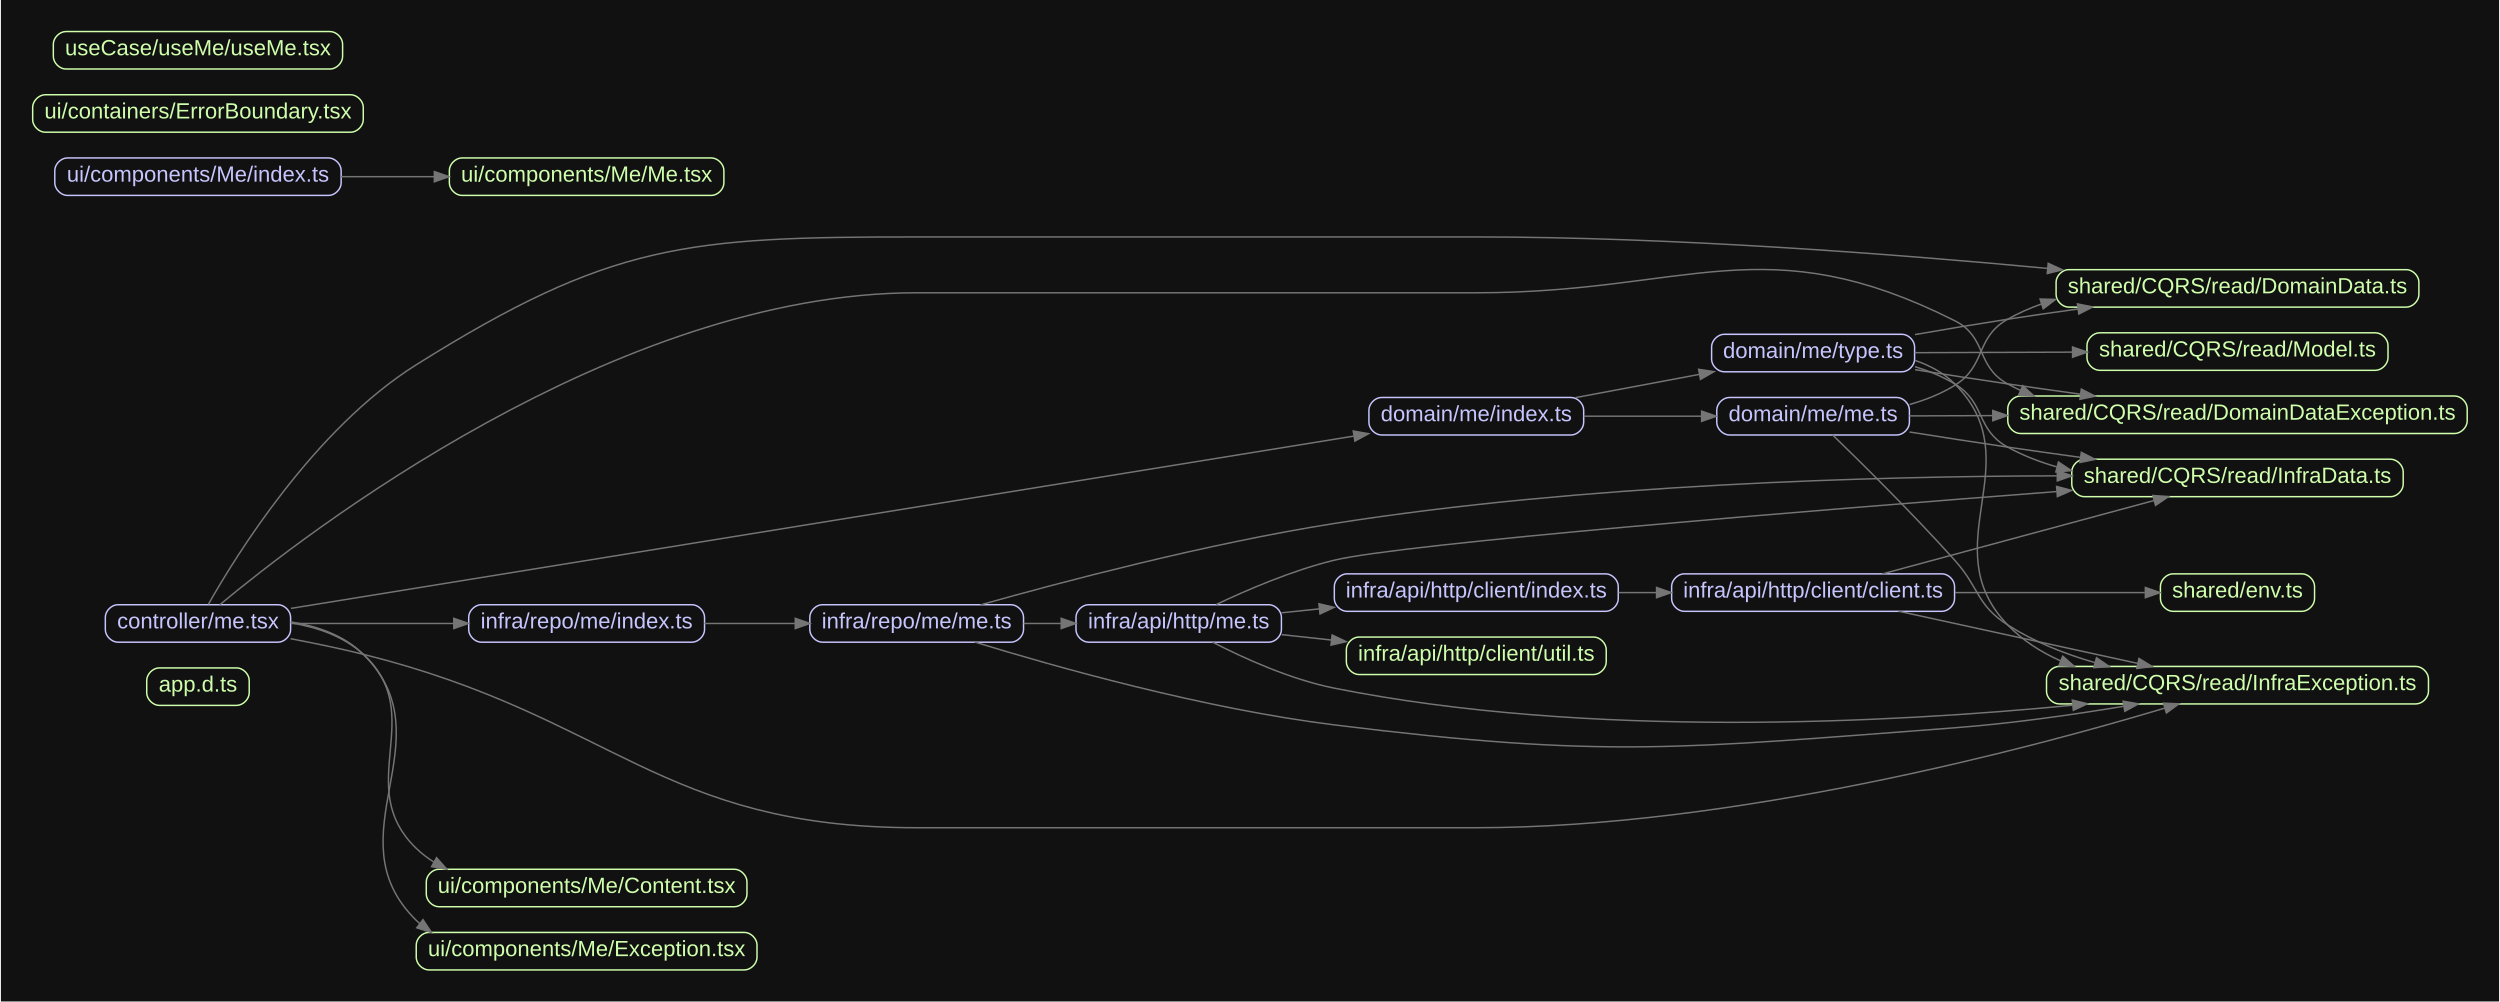
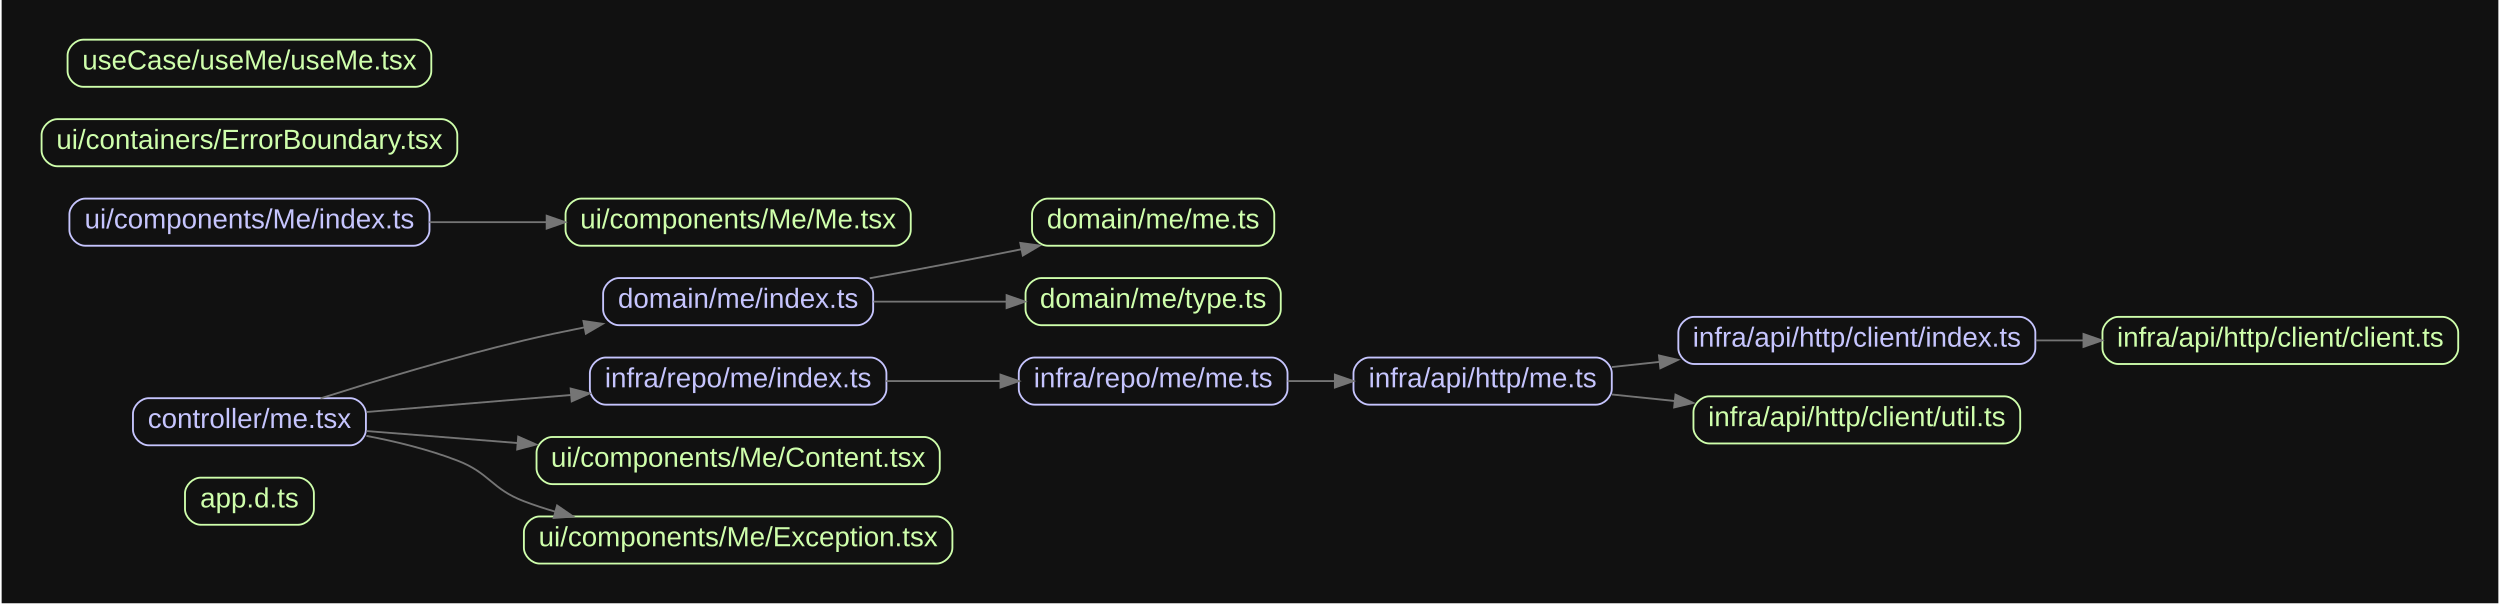
- <svg xmlns="http://www.w3.org/2000/svg" width="1700pt" height="681pt" viewBox="0.00 0.00 1699.89 681.45">
-   <g id="graph0" class="graph" transform="scale(1 1) rotate(0) translate(21.6 659.8485)">
-     <polygon fill="#111111" stroke="transparent" points="-21.6,21.6 -21.6,-659.848 1678.286,-659.848 1678.286,21.6 -21.6,21.6" />
+ <svg xmlns="http://www.w3.org/2000/svg" width="1351pt" height="326pt" viewBox="0.00 0.00 1351.08 326.45">
+   <g id="graph0" class="graph" transform="scale(1 1) rotate(0) translate(21.6 304.8485)">
+     <polygon fill="#111111" stroke="transparent" points="-21.6,21.6 -21.6,-304.849 1329.48,-304.849 1329.48,21.6 -21.6,21.6" />
    <g id="node1" class="node">
-       <path fill="none" stroke="#cfffac" d="M138.864,-205.374C138.864,-205.374 86.118,-205.374 86.118,-205.374 81.868,-205.374 77.618,-201.124 77.618,-196.874 77.618,-196.874 77.618,-188.374 77.618,-188.374 77.618,-184.124 81.868,-179.875 86.118,-179.875 86.118,-179.875 138.864,-179.875 138.864,-179.875 143.114,-179.875 147.363,-184.124 147.363,-188.374 147.363,-188.374 147.363,-196.874 147.363,-196.874 147.363,-201.124 143.114,-205.374 138.864,-205.374" />
-       <text text-anchor="middle" x="112.491" y="-189.249" font-family="Arial" font-size="15.00" fill="#cfffac">app.d.ts</text>
+       <path fill="none" stroke="#cfffac" d="M138.864,-46.374C138.864,-46.374 86.118,-46.374 86.118,-46.374 81.868,-46.374 77.618,-42.124 77.618,-37.874 77.618,-37.874 77.618,-29.374 77.618,-29.374 77.618,-25.124 81.868,-20.875 86.118,-20.875 86.118,-20.875 138.864,-20.875 138.864,-20.875 143.114,-20.875 147.363,-25.124 147.363,-29.374 147.363,-29.374 147.363,-37.874 147.363,-37.874 147.363,-42.124 143.114,-46.374 138.864,-46.374" />
+       <text text-anchor="middle" x="112.491" y="-30.248" font-family="Arial" font-size="15.00" fill="#cfffac">app.d.ts</text>
    </g>
    <g id="node2" class="node">
-       <path fill="none" stroke="#c6c5fe" d="M167.023,-248.374C167.023,-248.374 57.959,-248.374 57.959,-248.374 53.709,-248.374 49.459,-244.124 49.459,-239.874 49.459,-239.874 49.459,-231.374 49.459,-231.374 49.459,-227.124 53.709,-222.875 57.959,-222.875 57.959,-222.875 167.023,-222.875 167.023,-222.875 171.273,-222.875 175.523,-227.124 175.523,-231.374 175.523,-231.374 175.523,-239.874 175.523,-239.874 175.523,-244.124 171.273,-248.374 167.023,-248.374" />
-       <text text-anchor="middle" x="112.491" y="-232.249" font-family="Arial" font-size="15.00" fill="#c6c5fe">controller/me.tsx</text>
+       <path fill="none" stroke="#c6c5fe" d="M167.023,-89.374C167.023,-89.374 57.959,-89.374 57.959,-89.374 53.709,-89.374 49.459,-85.124 49.459,-80.874 49.459,-80.874 49.459,-72.374 49.459,-72.374 49.459,-68.124 53.709,-63.874 57.959,-63.874 57.959,-63.874 167.023,-63.874 167.023,-63.874 171.273,-63.874 175.523,-68.124 175.523,-72.374 175.523,-72.374 175.523,-80.874 175.523,-80.874 175.523,-85.124 171.273,-89.374 167.023,-89.374" />
+       <text text-anchor="middle" x="112.491" y="-73.249" font-family="Arial" font-size="15.00" fill="#c6c5fe">controller/me.tsx</text>
    </g>
    <g id="node3" class="node">
-       <path fill="none" stroke="#c6c5fe" d="M1046.889,-389.374C1046.889,-389.374 917.762,-389.374 917.762,-389.374 913.512,-389.374 909.262,-385.124 909.262,-380.874 909.262,-380.874 909.262,-372.374 909.262,-372.374 909.262,-368.124 913.512,-363.875 917.762,-363.875 917.762,-363.875 1046.889,-363.875 1046.889,-363.875 1051.139,-363.875 1055.389,-368.124 1055.389,-372.374 1055.389,-372.374 1055.389,-380.874 1055.389,-380.874 1055.389,-385.124 1051.139,-389.374 1046.889,-389.374" />
-       <text text-anchor="middle" x="982.326" y="-373.248" font-family="Arial" font-size="15.00" fill="#c6c5fe">domain/me/index.ts</text>
+       <path fill="none" stroke="#c6c5fe" d="M441.515,-154.374C441.515,-154.374 312.388,-154.374 312.388,-154.374 308.138,-154.374 303.888,-150.124 303.888,-145.874 303.888,-145.874 303.888,-137.374 303.888,-137.374 303.888,-133.124 308.138,-128.875 312.388,-128.875 312.388,-128.875 441.515,-128.875 441.515,-128.875 445.765,-128.875 450.015,-133.124 450.015,-137.374 450.015,-137.374 450.015,-145.874 450.015,-145.874 450.015,-150.124 445.765,-154.374 441.515,-154.374" />
+       <text text-anchor="middle" x="376.952" y="-138.249" font-family="Arial" font-size="15.00" fill="#c6c5fe">domain/me/index.ts</text>
    </g>
    <g id="edge1" class="edge">
-       <path fill="none" stroke="#757575" d="M175.748,-245.878C330.03,-270.887 725.665,-335.02 898.935,-363.107" />
-       <polygon fill="#757575" stroke="#757575" points="898.59,-366.596 909.021,-364.742 899.71,-359.687 898.59,-366.596" />
+       <path fill="none" stroke="#757575" d="M150.949,-89.275C180.747,-98.771 223.185,-111.63 260.982,-120.624 271.498,-123.126 282.612,-125.49 293.63,-127.666" />
+       <polygon fill="#757575" stroke="#757575" points="293.219,-131.151 303.701,-129.61 294.546,-124.278 293.219,-131.151" />
    </g>
    <g id="node4" class="node">
-       <path fill="none" stroke="#c6c5fe" d="M448.688,-248.374C448.688,-248.374 305.216,-248.374 305.216,-248.374 300.966,-248.374 296.716,-244.124 296.716,-239.874 296.716,-239.874 296.716,-231.374 296.716,-231.374 296.716,-227.124 300.966,-222.875 305.216,-222.875 305.216,-222.875 448.688,-222.875 448.688,-222.875 452.938,-222.875 457.188,-227.124 457.188,-231.374 457.188,-231.374 457.188,-239.874 457.188,-239.874 457.188,-244.124 452.938,-248.374 448.688,-248.374" />
-       <text text-anchor="middle" x="376.952" y="-232.249" font-family="Arial" font-size="15.00" fill="#c6c5fe">infra/repo/me/index.ts</text>
+       <path fill="none" stroke="#c6c5fe" d="M448.688,-111.374C448.688,-111.374 305.216,-111.374 305.216,-111.374 300.966,-111.374 296.716,-107.124 296.716,-102.874 296.716,-102.874 296.716,-94.374 296.716,-94.374 296.716,-90.124 300.966,-85.874 305.216,-85.874 305.216,-85.874 448.688,-85.874 448.688,-85.874 452.938,-85.874 457.188,-90.124 457.188,-94.374 457.188,-94.374 457.188,-102.874 457.188,-102.874 457.188,-107.124 452.938,-111.374 448.688,-111.374" />
+       <text text-anchor="middle" x="376.952" y="-95.249" font-family="Arial" font-size="15.00" fill="#c6c5fe">infra/repo/me/index.ts</text>
    </g>
    <g id="edge2" class="edge">
-       <path fill="none" stroke="#757575" d="M175.836,-235.624C208.94,-235.624 250.034,-235.624 286.432,-235.624" />
-       <polygon fill="#757575" stroke="#757575" points="286.563,-239.124 296.563,-235.624 286.563,-232.124 286.563,-239.124" />
+       <path fill="none" stroke="#757575" d="M175.836,-81.894C208.94,-84.648 250.034,-88.066 286.432,-91.094" />
+       <polygon fill="#757575" stroke="#757575" points="286.307,-94.596 296.563,-91.937 286.887,-87.62 286.307,-94.596" />
    </g>
    <g id="node5" class="node">
-       <path fill="none" stroke="#cfffac" d="M1615.216,-476.374C1615.216,-476.374 1385.35,-476.374 1385.35,-476.374 1381.101,-476.374 1376.851,-472.124 1376.851,-467.874 1376.851,-467.874 1376.851,-459.374 1376.851,-459.374 1376.851,-455.124 1381.101,-450.875 1385.35,-450.875 1385.35,-450.875 1615.216,-450.875 1615.216,-450.875 1619.466,-450.875 1623.716,-455.124 1623.716,-459.374 1623.716,-459.374 1623.716,-467.874 1623.716,-467.874 1623.716,-472.124 1619.466,-476.374 1615.216,-476.374" />
-       <text text-anchor="middle" x="1500.283" y="-460.248" font-family="Arial" font-size="15.00" fill="#cfffac">shared/CQRS/read/DomainData.ts</text>
-     </g>
-     <g id="edge3" class="edge">
-       <path fill="none" stroke="#757575" d="M119.556,-248.613C138.097,-281.418 191.547,-368.088 260.982,-411.624 393.332,-494.61 445.314,-498.624 601.529,-498.624 601.529,-498.624 601.529,-498.624 982.326,-498.624 1115.04,-498.624 1266.447,-487.045 1371.134,-477.206" />
-       <polygon fill="#757575" stroke="#757575" points="1371.492,-480.688 1381.117,-476.26 1370.832,-473.719 1371.492,-480.688" />
-     </g>
-     <g id="node6" class="node">
-       <path fill="none" stroke="#cfffac" d="M1648.09,-390.374C1648.09,-390.374 1352.476,-390.374 1352.476,-390.374 1348.226,-390.374 1343.976,-386.124 1343.976,-381.874 1343.976,-381.874 1343.976,-373.374 1343.976,-373.374 1343.976,-369.124 1348.226,-364.875 1352.476,-364.875 1352.476,-364.875 1648.09,-364.875 1648.09,-364.875 1652.34,-364.875 1656.59,-369.124 1656.59,-373.374 1656.59,-373.374 1656.59,-381.874 1656.59,-381.874 1656.59,-386.124 1652.34,-390.374 1648.09,-390.374" />
-       <text text-anchor="middle" x="1500.283" y="-374.248" font-family="Arial" font-size="15.00" fill="#cfffac">shared/CQRS/read/DomainDataException.ts</text>
-     </g>
-     <g id="edge4" class="edge">
-       <path fill="none" stroke="#757575" d="M127.359,-248.366C184.475,-295.963 396.857,-460.624 601.529,-460.624 601.529,-460.624 601.529,-460.624 982.326,-460.624 1127.263,-460.624 1178.399,-506.751 1307.88,-441.624 1330.146,-430.425 1322.05,-410.653 1343.88,-398.624 1346.669,-397.087 1349.528,-395.647 1352.444,-394.296" />
-       <polygon fill="#757575" stroke="#757575" points="1354.086,-397.402 1361.935,-390.287 1351.361,-390.954 1354.086,-397.402" />
-     </g>
-     <g id="node7" class="node">
-       <path fill="none" stroke="#cfffac" d="M1621.734,-206.374C1621.734,-206.374 1378.833,-206.374 1378.833,-206.374 1374.583,-206.374 1370.333,-202.124 1370.333,-197.874 1370.333,-197.874 1370.333,-189.374 1370.333,-189.374 1370.333,-185.124 1374.583,-180.875 1378.833,-180.875 1378.833,-180.875 1621.734,-180.875 1621.734,-180.875 1625.983,-180.875 1630.233,-185.124 1630.233,-189.374 1630.233,-189.374 1630.233,-197.874 1630.233,-197.874 1630.233,-202.124 1625.983,-206.374 1621.734,-206.374" />
-       <text text-anchor="middle" x="1500.283" y="-190.249" font-family="Arial" font-size="15.00" fill="#cfffac">shared/CQRS/read/InfraException.ts</text>
-     </g>
-     <g id="edge5" class="edge">
-       <path fill="none" stroke="#757575" d="M175.548,-225.22C191.741,-222.175 209.078,-218.586 224.982,-214.624 395.161,-172.235 426.15,-96.624 601.529,-96.624 601.529,-96.624 601.529,-96.624 982.326,-96.624 1156.924,-96.624 1359.058,-150.533 1450.638,-177.973" />
-       <polygon fill="#757575" stroke="#757575" points="1449.879,-181.4 1460.464,-180.943 1451.904,-174.699 1449.879,-181.4" />
-     </g>
-     <g id="node8" class="node">
      <path fill="none" stroke="#cfffac" d="M477.555,-68.374C477.555,-68.374 276.349,-68.374 276.349,-68.374 272.099,-68.374 267.849,-64.124 267.849,-59.874 267.849,-59.874 267.849,-51.374 267.849,-51.374 267.849,-47.124 272.099,-42.874 276.349,-42.874 276.349,-42.874 477.555,-42.874 477.555,-42.874 481.805,-42.874 486.055,-47.124 486.055,-51.374 486.055,-51.374 486.055,-59.874 486.055,-59.874 486.055,-64.124 481.805,-68.374 477.555,-68.374" />
      <text text-anchor="middle" x="376.952" y="-52.248" font-family="Arial" font-size="15.00" fill="#cfffac">ui/components/Me/Content.tsx</text>
    </g>
-     <g id="edge6" class="edge">
-       <path fill="none" stroke="#757575" d="M175.583,-236.014C193.431,-233.138 211.614,-226.943 224.982,-214.624 269.701,-173.417 217.184,-124.809 260.982,-82.624 264.606,-79.133 268.59,-76.062 272.832,-73.362" />
-       <polygon fill="#757575" stroke="#757575" points="274.838,-76.251 281.87,-68.327 271.431,-70.136 274.838,-76.251" />
+     <g id="edge3" class="edge">
+       <path fill="none" stroke="#757575" d="M175.836,-71.594C200.333,-69.649 229.207,-67.356 257.315,-65.124" />
+       <polygon fill="#757575" stroke="#757575" points="257.934,-68.586 267.626,-64.305 257.38,-61.608 257.934,-68.586" />
    </g>
-     <g id="node9" class="node">
+     <g id="node6" class="node">
      <path fill="none" stroke="#cfffac" d="M484.392,-25.374C484.392,-25.374 269.512,-25.374 269.512,-25.374 265.262,-25.374 261.012,-21.124 261.012,-16.874 261.012,-16.874 261.012,-8.374 261.012,-8.374 261.012,-4.124 265.262,.126 269.512,.126 269.512,.126 484.392,.126 484.392,.126 488.642,.126 492.892,-4.124 492.892,-8.374 492.892,-8.374 492.892,-16.874 492.892,-16.874 492.892,-21.124 488.642,-25.374 484.392,-25.374" />
      <text text-anchor="middle" x="376.952" y="-9.248" font-family="Arial" font-size="15.00" fill="#cfffac">ui/components/Me/Exception.tsx</text>
    </g>
-     <g id="edge7" class="edge">
-       <path fill="none" stroke="#757575" d="M175.541,-236.676C193.599,-233.867 211.911,-227.542 224.982,-214.624 283.319,-156.97 202.488,-91.121 260.982,-33.624 261.784,-32.835 262.606,-32.071 263.446,-31.33" />
-       <polygon fill="#757575" stroke="#757575" points="265.585,-34.099 271.451,-25.276 261.363,-28.516 265.585,-34.099" />
+     <g id="edge4" class="edge">
+       <path fill="none" stroke="#757575" d="M175.791,-68.968C192.143,-65.871 209.495,-61.57 224.982,-55.624 242.487,-48.904 243.458,-40.297 260.982,-33.624 266.433,-31.549 272.108,-29.675 277.89,-27.983" />
+       <polygon fill="#757575" stroke="#757575" points="278.974,-31.316 287.7,-25.306 277.132,-24.562 278.974,-31.316" />
+     </g>
+     <g id="node7" class="node">
+       <path fill="none" stroke="#cfffac" d="M658.571,-197.374C658.571,-197.374 544.487,-197.374 544.487,-197.374 540.237,-197.374 535.987,-193.124 535.987,-188.874 535.987,-188.874 535.987,-180.374 535.987,-180.374 535.987,-176.124 540.237,-171.875 544.487,-171.875 544.487,-171.875 658.571,-171.875 658.571,-171.875 662.82,-171.875 667.07,-176.124 667.07,-180.374 667.07,-180.374 667.07,-188.874 667.07,-188.874 667.07,-193.124 662.82,-197.374 658.571,-197.374" />
+       <text text-anchor="middle" x="601.529" y="-181.249" font-family="Arial" font-size="15.00" fill="#cfffac">domain/me/me.ts</text>
+     </g>
+     <g id="edge5" class="edge">
+       <path fill="none" stroke="#757575" d="M448.139,-154.274C462.95,-156.974 478.454,-159.849 492.922,-162.624 504.998,-164.94 517.813,-167.471 530.247,-169.965" />
+       <polygon fill="#757575" stroke="#757575" points="529.621,-173.41 540.115,-171.953 531.003,-166.547 529.621,-173.41" />
+     </g>
+     <g id="node8" class="node">
+       <path fill="none" stroke="#cfffac" d="M662.086,-154.374C662.086,-154.374 540.972,-154.374 540.972,-154.374 536.722,-154.374 532.472,-150.124 532.472,-145.874 532.472,-145.874 532.472,-137.374 532.472,-137.374 532.472,-133.124 536.722,-128.875 540.972,-128.875 540.972,-128.875 662.086,-128.875 662.086,-128.875 666.336,-128.875 670.586,-133.124 670.586,-137.374 670.586,-137.374 670.586,-145.874 670.586,-145.874 670.586,-150.124 666.336,-154.374 662.086,-154.374" />
+       <text text-anchor="middle" x="601.529" y="-138.249" font-family="Arial" font-size="15.00" fill="#cfffac">domain/me/type.ts</text>
+     </g>
+     <g id="edge6" class="edge">
+       <path fill="none" stroke="#757575" d="M450.176,-141.624C473.145,-141.624 498.605,-141.624 521.989,-141.624" />
+       <polygon fill="#757575" stroke="#757575" points="522.219,-145.124 532.219,-141.624 522.219,-138.124 522.219,-145.124" />
+     </g>
+     <g id="node13" class="node">
+       <path fill="none" stroke="#c6c5fe" d="M665.743,-111.374C665.743,-111.374 537.315,-111.374 537.315,-111.374 533.065,-111.374 528.815,-107.124 528.815,-102.874 528.815,-102.874 528.815,-94.374 528.815,-94.374 528.815,-90.124 533.065,-85.874 537.315,-85.874 537.315,-85.874 665.743,-85.874 665.743,-85.874 669.993,-85.874 674.243,-90.124 674.243,-94.374 674.243,-94.374 674.243,-102.874 674.243,-102.874 674.243,-107.124 669.993,-111.374 665.743,-111.374" />
+       <text text-anchor="middle" x="601.529" y="-95.249" font-family="Arial" font-size="15.00" fill="#c6c5fe">infra/repo/me/me.ts</text>
+     </g>
+     <g id="edge10" class="edge">
+       <path fill="none" stroke="#757575" d="M457.078,-98.624C477.122,-98.624 498.659,-98.624 518.824,-98.624" />
+       <polygon fill="#757575" stroke="#757575" points="518.914,-102.124 528.914,-98.624 518.914,-95.124 518.914,-102.124" />
+     </g>
+     <g id="node9" class="node">
+       <path fill="none" stroke="#cfffac" d="M1299.258,-133.374C1299.258,-133.374 1123.746,-133.374 1123.746,-133.374 1119.497,-133.374 1115.247,-129.124 1115.247,-124.874 1115.247,-124.874 1115.247,-116.374 1115.247,-116.374 1115.247,-112.124 1119.497,-107.874 1123.746,-107.874 1123.746,-107.874 1299.258,-107.874 1299.258,-107.874 1303.508,-107.874 1307.758,-112.124 1307.758,-116.374 1307.758,-116.374 1307.758,-124.874 1307.758,-124.874 1307.758,-129.124 1303.508,-133.374 1299.258,-133.374" />
+       <text text-anchor="middle" x="1211.502" y="-117.249" font-family="Arial" font-size="15.00" fill="#cfffac">infra/api/http/client/client.ts</text>
    </g>
    <g id="node10" class="node">
-       <path fill="none" stroke="#c6c5fe" d="M1268.544,-389.374C1268.544,-389.374 1154.46,-389.374 1154.46,-389.374 1150.211,-389.374 1145.961,-385.124 1145.961,-380.874 1145.961,-380.874 1145.961,-372.374 1145.961,-372.374 1145.961,-368.124 1150.211,-363.875 1154.46,-363.875 1154.46,-363.875 1268.544,-363.875 1268.544,-363.875 1272.794,-363.875 1277.044,-368.124 1277.044,-372.374 1277.044,-372.374 1277.044,-380.874 1277.044,-380.874 1277.044,-385.124 1272.794,-389.374 1268.544,-389.374" />
-       <text text-anchor="middle" x="1211.502" y="-373.248" font-family="Arial" font-size="15.00" fill="#c6c5fe">domain/me/me.ts</text>
+       <path fill="none" stroke="#c6c5fe" d="M1070.424,-133.374C1070.424,-133.374 894.227,-133.374 894.227,-133.374 889.977,-133.374 885.728,-129.124 885.728,-124.874 885.728,-124.874 885.728,-116.374 885.728,-116.374 885.728,-112.124 889.977,-107.874 894.227,-107.874 894.227,-107.874 1070.424,-107.874 1070.424,-107.874 1074.674,-107.874 1078.924,-112.124 1078.924,-116.374 1078.924,-116.374 1078.924,-124.874 1078.924,-124.874 1078.924,-129.124 1074.674,-133.374 1070.424,-133.374" />
+       <text text-anchor="middle" x="982.326" y="-117.249" font-family="Arial" font-size="15.00" fill="#c6c5fe">infra/api/http/client/index.ts</text>
+     </g>
+     <g id="edge7" class="edge">
+       <path fill="none" stroke="#757575" d="M1079.185,-120.624C1087.702,-120.624 1096.353,-120.624 1104.944,-120.624" />
+       <polygon fill="#757575" stroke="#757575" points="1104.989,-124.124 1114.989,-120.624 1104.988,-117.124 1104.989,-124.124" />
+     </g>
+     <g id="node11" class="node">
+       <path fill="none" stroke="#cfffac" d="M1062.239,-90.374C1062.239,-90.374 902.412,-90.374 902.412,-90.374 898.163,-90.374 893.913,-86.124 893.913,-81.874 893.913,-81.874 893.913,-73.374 893.913,-73.374 893.913,-69.124 898.163,-64.874 902.412,-64.874 902.412,-64.874 1062.239,-64.874 1062.239,-64.874 1066.489,-64.874 1070.739,-69.124 1070.739,-73.374 1070.739,-73.374 1070.739,-81.874 1070.739,-81.874 1070.739,-86.124 1066.489,-90.374 1062.239,-90.374" />
+       <text text-anchor="middle" x="982.326" y="-74.249" font-family="Arial" font-size="15.00" fill="#cfffac">infra/api/http/client/util.ts</text>
+     </g>
+     <g id="node12" class="node">
+       <path fill="none" stroke="#c6c5fe" d="M841.223,-111.374C841.223,-111.374 718.439,-111.374 718.439,-111.374 714.19,-111.374 709.94,-107.124 709.94,-102.874 709.94,-102.874 709.94,-94.374 709.94,-94.374 709.94,-90.124 714.19,-85.874 718.439,-85.874 718.439,-85.874 841.223,-85.874 841.223,-85.874 845.473,-85.874 849.723,-90.124 849.723,-94.374 849.723,-94.374 849.723,-102.874 849.723,-102.874 849.723,-107.124 845.473,-111.374 841.223,-111.374" />
+       <text text-anchor="middle" x="779.831" y="-95.249" font-family="Arial" font-size="15.00" fill="#c6c5fe">infra/api/http/me.ts</text>
    </g>
    <g id="edge8" class="edge">
-       <path fill="none" stroke="#757575" d="M1055.469,-376.624C1081.026,-376.624 1109.763,-376.624 1135.545,-376.624" />
-       <polygon fill="#757575" stroke="#757575" points="1135.641,-380.124 1145.641,-376.624 1135.641,-373.124 1135.641,-380.124" />
-     </g>
-     <g id="node11" class="node">
-       <path fill="none" stroke="#c6c5fe" d="M1272.059,-432.374C1272.059,-432.374 1150.945,-432.374 1150.945,-432.374 1146.695,-432.374 1142.445,-428.124 1142.445,-423.874 1142.445,-423.874 1142.445,-415.374 1142.445,-415.374 1142.445,-411.124 1146.695,-406.875 1150.945,-406.875 1150.945,-406.875 1272.059,-406.875 1272.059,-406.875 1276.309,-406.875 1280.559,-411.124 1280.559,-415.374 1280.559,-415.374 1280.559,-423.874 1280.559,-423.874 1280.559,-428.124 1276.309,-432.374 1272.059,-432.374" />
-       <text text-anchor="middle" x="1211.502" y="-416.248" font-family="Arial" font-size="15.00" fill="#c6c5fe">domain/me/type.ts</text>
+       <path fill="none" stroke="#757575" d="M849.802,-106.226C858.101,-107.128 866.71,-108.063 875.376,-109.005" />
+       <polygon fill="#757575" stroke="#757575" points="875.239,-112.51 885.558,-110.111 875.995,-105.551 875.239,-112.51" />
    </g>
    <g id="edge9" class="edge">
-       <path fill="none" stroke="#757575" d="M1049.847,-389.293C1076.305,-394.257 1106.816,-399.982 1134.153,-405.111" />
-       <polygon fill="#757575" stroke="#757575" points="1133.594,-408.567 1144.068,-406.972 1134.885,-401.688 1133.594,-408.567" />
-     </g>
-     <g id="node19" class="node">
-       <path fill="none" stroke="#c6c5fe" d="M665.743,-248.374C665.743,-248.374 537.315,-248.374 537.315,-248.374 533.065,-248.374 528.815,-244.124 528.815,-239.874 528.815,-239.874 528.815,-231.374 528.815,-231.374 528.815,-227.124 533.065,-222.875 537.315,-222.875 537.315,-222.875 665.743,-222.875 665.743,-222.875 669.993,-222.875 674.243,-227.124 674.243,-231.374 674.243,-231.374 674.243,-239.874 674.243,-239.874 674.243,-244.124 669.993,-248.374 665.743,-248.374" />
-       <text text-anchor="middle" x="601.529" y="-232.249" font-family="Arial" font-size="15.00" fill="#c6c5fe">infra/repo/me/me.ts</text>
-     </g>
-     <g id="edge27" class="edge">
-       <path fill="none" stroke="#757575" d="M457.078,-235.624C477.122,-235.624 498.659,-235.624 518.824,-235.624" />
-       <polygon fill="#757575" stroke="#757575" points="518.914,-239.124 528.914,-235.624 518.914,-232.124 518.914,-239.124" />
-     </g>
-     <g id="edge10" class="edge">
-       <path fill="none" stroke="#757575" d="M1277.105,-384.593C1287.887,-387.645 1298.567,-391.846 1307.88,-397.624 1329.644,-411.127 1321.586,-430.014 1343.88,-442.624 1351.164,-446.745 1358.937,-450.18 1366.978,-453.037" />
-       <polygon fill="#757575" stroke="#757575" points="1365.936,-456.378 1376.528,-456.13 1368.093,-449.719 1365.936,-456.378" />
+       <path fill="none" stroke="#757575" d="M849.802,-91.368C860.766,-90.231 872.272,-89.038 883.733,-87.849" />
+       <polygon fill="#757575" stroke="#757575" points="884.192,-91.32 893.778,-86.807 883.47,-84.358 884.192,-91.32" />
    </g>
    <g id="edge11" class="edge">
-       <path fill="none" stroke="#757575" d="M1277.031,-376.851C1294.257,-376.911 1313.642,-376.978 1333.61,-377.047" />
-       <polygon fill="#757575" stroke="#757575" points="1333.761,-380.548 1343.773,-377.082 1333.785,-373.548 1333.761,-380.548" />
+       <path fill="none" stroke="#757575" d="M674.308,-98.624C682.66,-98.624 691.211,-98.624 699.653,-98.624" />
+       <polygon fill="#757575" stroke="#757575" points="699.876,-102.124 709.876,-98.624 699.876,-95.124 699.876,-102.124" />
    </g>
-     <g id="edge13" class="edge">
-       <path fill="none" stroke="#757575" d="M1224.672,-363.988C1243.598,-345.661 1279.351,-310.414 1307.88,-278.624 1324.756,-259.819 1322.617,-248.274 1343.88,-234.624 1361.723,-223.169 1382.654,-214.904 1403.296,-208.945" />
-       <polygon fill="#757575" stroke="#757575" points="1404.34,-212.288 1413.069,-206.283 1402.5,-205.534 1404.34,-212.288" />
+     <g id="node14" class="node">
+       <path fill="none" stroke="#cfffac" d="M461.855,-197.374C461.855,-197.374 292.048,-197.374 292.048,-197.374 287.798,-197.374 283.549,-193.124 283.549,-188.874 283.549,-188.874 283.549,-180.374 283.549,-180.374 283.549,-176.124 287.798,-171.875 292.048,-171.875 292.048,-171.875 461.855,-171.875 461.855,-171.875 466.105,-171.875 470.355,-176.124 470.355,-180.374 470.355,-180.374 470.355,-188.874 470.355,-188.874 470.355,-193.124 466.105,-197.374 461.855,-197.374" />
+       <text text-anchor="middle" x="376.952" y="-181.249" font-family="Arial" font-size="15.00" fill="#cfffac">ui/components/Me/Me.tsx</text>
    </g>
-     <g id="node12" class="node">
-       <path fill="none" stroke="#cfffac" d="M1604.544,-347.374C1604.544,-347.374 1396.023,-347.374 1396.023,-347.374 1391.773,-347.374 1387.523,-343.124 1387.523,-338.874 1387.523,-338.874 1387.523,-330.374 1387.523,-330.374 1387.523,-326.124 1391.773,-321.875 1396.023,-321.875 1396.023,-321.875 1604.544,-321.875 1604.544,-321.875 1608.794,-321.875 1613.044,-326.124 1613.044,-330.374 1613.044,-330.374 1613.044,-338.874 1613.044,-338.874 1613.044,-343.124 1608.794,-347.374 1604.544,-347.374" />
-       <text text-anchor="middle" x="1500.283" y="-331.248" font-family="Arial" font-size="15.00" fill="#cfffac">shared/CQRS/read/InfraData.ts</text>
+     <g id="node15" class="node">
+       <path fill="none" stroke="#c6c5fe" d="M201.417,-197.374C201.417,-197.374 23.565,-197.374 23.565,-197.374 19.315,-197.374 15.065,-193.124 15.065,-188.874 15.065,-188.874 15.065,-180.374 15.065,-180.374 15.065,-176.124 19.315,-171.875 23.565,-171.875 23.565,-171.875 201.417,-171.875 201.417,-171.875 205.667,-171.875 209.917,-176.124 209.917,-180.374 209.917,-180.374 209.917,-188.874 209.917,-188.874 209.917,-193.124 205.667,-197.374 201.417,-197.374" />
+       <text text-anchor="middle" x="112.491" y="-181.249" font-family="Arial" font-size="15.00" fill="#c6c5fe">ui/components/Me/index.ts</text>
    </g>
    <g id="edge12" class="edge">
-       <path fill="none" stroke="#757575" d="M1277.104,-365.9C1298.389,-362.506 1322.122,-358.81 1343.88,-355.624 1359.819,-353.29 1376.686,-350.921 1393.215,-348.655" />
-       <polygon fill="#757575" stroke="#757575" points="1394.016,-352.078 1403.452,-347.259 1393.071,-345.142 1394.016,-352.078" />
-     </g>
-     <g id="edge14" class="edge">
-       <path fill="none" stroke="#757575" d="M1280.81,-432.185C1301.109,-435.723 1323.361,-439.465 1343.88,-442.624 1359.352,-445.006 1375.71,-447.371 1391.787,-449.608" />
-       <polygon fill="#757575" stroke="#757575" points="1391.365,-453.083 1401.75,-450.983 1392.322,-446.149 1391.365,-453.083" />
-     </g>
-     <g id="edge15" class="edge">
-       <path fill="none" stroke="#757575" d="M1280.845,-408.305C1301.145,-405.077 1323.388,-401.625 1343.88,-398.624 1359.819,-396.29 1376.686,-393.921 1393.215,-391.655" />
-       <polygon fill="#757575" stroke="#757575" points="1394.016,-395.078 1403.452,-390.259 1393.071,-388.142 1394.016,-395.078" />
-     </g>
-     <g id="edge17" class="edge">
-       <path fill="none" stroke="#757575" d="M1280.715,-414.647C1290.839,-411.226 1300.367,-406.126 1307.88,-398.624 1360.688,-345.898 1292.186,-288.444 1343.88,-234.624 1353.991,-224.097 1366.448,-216.155 1379.88,-210.182" />
-       <polygon fill="#757575" stroke="#757575" points="1381.368,-213.356 1389.319,-206.354 1378.736,-206.869 1381.368,-213.356" />
-     </g>
-     <g id="edge16" class="edge">
-       <path fill="none" stroke="#757575" d="M1280.787,-410.367C1290.283,-407.454 1299.602,-403.633 1307.88,-398.624 1329.205,-385.721 1322.05,-367.653 1343.88,-355.624 1354.284,-349.891 1365.651,-345.498 1377.355,-342.155" />
-       <polygon fill="#757575" stroke="#757575" points="1378.452,-345.486 1387.253,-339.587 1376.694,-338.711 1378.452,-345.486" />
-     </g>
-     <g id="node13" class="node">
-       <path fill="none" stroke="#cfffac" d="M1594.199,-433.374C1594.199,-433.374 1406.367,-433.374 1406.367,-433.374 1402.117,-433.374 1397.867,-429.124 1397.867,-424.874 1397.867,-424.874 1397.867,-416.374 1397.867,-416.374 1397.867,-412.124 1402.117,-407.875 1406.367,-407.875 1406.367,-407.875 1594.199,-407.875 1594.199,-407.875 1598.449,-407.875 1602.699,-412.124 1602.699,-416.374 1602.699,-416.374 1602.699,-424.874 1602.699,-424.874 1602.699,-429.124 1598.449,-433.374 1594.199,-433.374" />
-       <text text-anchor="middle" x="1500.283" y="-417.248" font-family="Arial" font-size="15.00" fill="#cfffac">shared/CQRS/read/Model.ts</text>
-     </g>
-     <g id="edge18" class="edge">
-       <path fill="none" stroke="#757575" d="M1280.672,-419.864C1312.778,-419.975 1351.768,-420.11 1387.934,-420.235" />
-       <polygon fill="#757575" stroke="#757575" points="1388.039,-423.736 1398.052,-420.27 1388.064,-416.736 1388.039,-423.736" />
-     </g>
-     <g id="node14" class="node">
-       <path fill="none" stroke="#c6c5fe" d="M1299.258,-269.374C1299.258,-269.374 1123.746,-269.374 1123.746,-269.374 1119.497,-269.374 1115.247,-265.124 1115.247,-260.874 1115.247,-260.874 1115.247,-252.374 1115.247,-252.374 1115.247,-248.124 1119.497,-243.875 1123.746,-243.875 1123.746,-243.875 1299.258,-243.875 1299.258,-243.875 1303.508,-243.875 1307.758,-248.124 1307.758,-252.374 1307.758,-252.374 1307.758,-260.874 1307.758,-260.874 1307.758,-265.124 1303.508,-269.374 1299.258,-269.374" />
-       <text text-anchor="middle" x="1211.502" y="-253.249" font-family="Arial" font-size="15.00" fill="#c6c5fe">infra/api/http/client/client.ts</text>
-     </g>
-     <g id="edge20" class="edge">
-       <path fill="none" stroke="#757575" d="M1269.594,-243.951C1316.591,-233.698 1382.855,-219.242 1432.313,-208.452" />
-       <polygon fill="#757575" stroke="#757575" points="1433.26,-211.828 1442.284,-206.277 1431.768,-204.989 1433.26,-211.828" />
-     </g>
-     <g id="edge19" class="edge">
-       <path fill="none" stroke="#757575" d="M1258.543,-269.33C1309.097,-282.985 1389.453,-304.689 1443.492,-319.285" />
-       <polygon fill="#757575" stroke="#757575" points="1442.696,-322.695 1453.263,-321.924 1444.522,-315.938 1442.696,-322.695" />
-     </g>
-     <g id="node15" class="node">
-       <path fill="none" stroke="#cfffac" d="M1544.221,-269.374C1544.221,-269.374 1456.345,-269.374 1456.345,-269.374 1452.095,-269.374 1447.845,-265.124 1447.845,-260.874 1447.845,-260.874 1447.845,-252.374 1447.845,-252.374 1447.845,-248.124 1452.095,-243.875 1456.345,-243.875 1456.345,-243.875 1544.221,-243.875 1544.221,-243.875 1548.471,-243.875 1552.721,-248.124 1552.721,-252.374 1552.721,-252.374 1552.721,-260.874 1552.721,-260.874 1552.721,-265.124 1548.471,-269.374 1544.221,-269.374" />
-       <text text-anchor="middle" x="1500.283" y="-253.249" font-family="Arial" font-size="15.00" fill="#cfffac">shared/env.ts</text>
-     </g>
-     <g id="edge21" class="edge">
-       <path fill="none" stroke="#757575" d="M1308.064,-256.624C1350.628,-256.624 1399.444,-256.624 1437.23,-256.624" />
-       <polygon fill="#757575" stroke="#757575" points="1437.581,-260.124 1447.581,-256.624 1437.581,-253.124 1437.581,-260.124" />
+       <path fill="none" stroke="#757575" d="M209.84,-184.624C230.47,-184.624 252.321,-184.624 273.179,-184.624" />
+       <polygon fill="#757575" stroke="#757575" points="273.33,-188.124 283.33,-184.624 273.33,-181.124 273.33,-188.124" />
    </g>
    <g id="node16" class="node">
-       <path fill="none" stroke="#c6c5fe" d="M1070.424,-269.374C1070.424,-269.374 894.227,-269.374 894.227,-269.374 889.977,-269.374 885.728,-265.124 885.728,-260.874 885.728,-260.874 885.728,-252.374 885.728,-252.374 885.728,-248.124 889.977,-243.875 894.227,-243.875 894.227,-243.875 1070.424,-243.875 1070.424,-243.875 1074.674,-243.875 1078.924,-248.124 1078.924,-252.374 1078.924,-252.374 1078.924,-260.874 1078.924,-260.874 1078.924,-265.124 1074.674,-269.374 1070.424,-269.374" />
-       <text text-anchor="middle" x="982.326" y="-253.249" font-family="Arial" font-size="15.00" fill="#c6c5fe">infra/api/http/client/index.ts</text>
-     </g>
-     <g id="edge22" class="edge">
-       <path fill="none" stroke="#757575" d="M1079.185,-256.624C1087.702,-256.624 1096.353,-256.624 1104.944,-256.624" />
-       <polygon fill="#757575" stroke="#757575" points="1104.989,-260.124 1114.989,-256.624 1104.988,-253.124 1104.989,-260.124" />
+       <path fill="none" stroke="#cfffac" d="M216.473,-240.374C216.473,-240.374 8.509,-240.374 8.509,-240.374 4.259,-240.374 .009,-236.124 .009,-231.874 .009,-231.874 .009,-223.374 .009,-223.374 .009,-219.124 4.259,-214.875 8.509,-214.875 8.509,-214.875 216.473,-214.875 216.473,-214.875 220.723,-214.875 224.973,-219.124 224.973,-223.374 224.973,-223.374 224.973,-231.874 224.973,-231.874 224.973,-236.124 220.723,-240.374 216.473,-240.374" />
+       <text text-anchor="middle" x="112.491" y="-224.249" font-family="Arial" font-size="15.00" fill="#cfffac">ui/containers/ErrorBoundary.tsx</text>
    </g>
    <g id="node17" class="node">
-       <path fill="none" stroke="#cfffac" d="M1062.239,-226.374C1062.239,-226.374 902.412,-226.374 902.412,-226.374 898.163,-226.374 893.913,-222.124 893.913,-217.874 893.913,-217.874 893.913,-209.374 893.913,-209.374 893.913,-205.124 898.163,-200.875 902.412,-200.875 902.412,-200.875 1062.239,-200.875 1062.239,-200.875 1066.489,-200.875 1070.739,-205.124 1070.739,-209.374 1070.739,-209.374 1070.739,-217.874 1070.739,-217.874 1070.739,-222.124 1066.489,-226.374 1062.239,-226.374" />
-       <text text-anchor="middle" x="982.326" y="-210.249" font-family="Arial" font-size="15.00" fill="#cfffac">infra/api/http/client/util.ts</text>
-     </g>
-     <g id="node18" class="node">
-       <path fill="none" stroke="#c6c5fe" d="M841.223,-248.374C841.223,-248.374 718.439,-248.374 718.439,-248.374 714.19,-248.374 709.94,-244.124 709.94,-239.874 709.94,-239.874 709.94,-231.374 709.94,-231.374 709.94,-227.124 714.19,-222.875 718.439,-222.875 718.439,-222.875 841.223,-222.875 841.223,-222.875 845.473,-222.875 849.723,-227.124 849.723,-231.374 849.723,-231.374 849.723,-239.874 849.723,-239.874 849.723,-244.124 845.473,-248.374 841.223,-248.374" />
-       <text text-anchor="middle" x="779.831" y="-232.249" font-family="Arial" font-size="15.00" fill="#c6c5fe">infra/api/http/me.ts</text>
-     </g>
-     <g id="edge26" class="edge">
-       <path fill="none" stroke="#757575" d="M802.911,-222.882C823.776,-212.136 855.706,-197.584 885.527,-191.624 1058.202,-157.118 1263.647,-167.92 1387.902,-179.962" />
-       <polygon fill="#757575" stroke="#757575" points="1387.89,-183.477 1398.187,-180.979 1388.58,-176.511 1387.89,-183.477" />
-     </g>
-     <g id="edge25" class="edge">
-       <path fill="none" stroke="#757575" d="M805.183,-248.426C826.163,-258.406 857.038,-271.695 885.527,-278.624 931.904,-289.905 1211.43,-312.604 1377.16,-325.366" />
-       <polygon fill="#757575" stroke="#757575" points="1377.178,-328.878 1387.417,-326.155 1377.715,-321.899 1377.178,-328.878" />
-     </g>
-     <g id="edge23" class="edge">
-       <path fill="none" stroke="#757575" d="M849.802,-242.881C858.101,-243.741 866.71,-244.634 875.376,-245.533" />
-       <polygon fill="#757575" stroke="#757575" points="875.251,-249.039 885.558,-246.589 875.973,-242.076 875.251,-249.039" />
-     </g>
-     <g id="edge24" class="edge">
-       <path fill="none" stroke="#757575" d="M849.802,-228.022C860.766,-226.831 872.272,-225.581 883.733,-224.336" />
-       <polygon fill="#757575" stroke="#757575" points="884.215,-227.804 893.778,-223.244 883.458,-220.845 884.215,-227.804" />
-     </g>
-     <g id="edge30" class="edge">
-       <path fill="none" stroke="#757575" d="M640.971,-222.987C695.331,-206.276 796.654,-177.659 885.527,-166.624 1071.811,-143.496 1120.69,-150.596 1307.88,-164.624 1345.898,-167.473 1387.789,-173.447 1422.75,-179.236" />
-       <polygon fill="#757575" stroke="#757575" points="1422.448,-182.734 1432.89,-180.941 1423.61,-175.831 1422.448,-182.734" />
-     </g>
-     <g id="edge29" class="edge">
-       <path fill="none" stroke="#757575" d="M644.89,-248.254C700.226,-263.85 799.142,-289.982 885.527,-303.624 1054.547,-330.316 1252.639,-335.745 1377.31,-336.068" />
-       <polygon fill="#757575" stroke="#757575" points="1377.642,-339.569 1387.648,-336.084 1377.653,-332.569 1377.642,-339.569" />
-     </g>
-     <g id="edge28" class="edge">
-       <path fill="none" stroke="#757575" d="M674.308,-235.624C682.66,-235.624 691.211,-235.624 699.653,-235.624" />
-       <polygon fill="#757575" stroke="#757575" points="699.876,-239.124 709.876,-235.624 699.876,-232.124 699.876,-239.124" />
-     </g>
-     <g id="node20" class="node">
-       <path fill="none" stroke="#cfffac" d="M461.855,-552.374C461.855,-552.374 292.048,-552.374 292.048,-552.374 287.798,-552.374 283.549,-548.124 283.549,-543.874 283.549,-543.874 283.549,-535.374 283.549,-535.374 283.549,-531.124 287.798,-526.875 292.048,-526.875 292.048,-526.875 461.855,-526.875 461.855,-526.875 466.105,-526.875 470.355,-531.124 470.355,-535.374 470.355,-535.374 470.355,-543.874 470.355,-543.874 470.355,-548.124 466.105,-552.374 461.855,-552.374" />
-       <text text-anchor="middle" x="376.952" y="-536.249" font-family="Arial" font-size="15.00" fill="#cfffac">ui/components/Me/Me.tsx</text>
-     </g>
-     <g id="node21" class="node">
-       <path fill="none" stroke="#c6c5fe" d="M201.417,-552.374C201.417,-552.374 23.565,-552.374 23.565,-552.374 19.315,-552.374 15.065,-548.124 15.065,-543.874 15.065,-543.874 15.065,-535.374 15.065,-535.374 15.065,-531.124 19.315,-526.875 23.565,-526.875 23.565,-526.875 201.417,-526.875 201.417,-526.875 205.667,-526.875 209.917,-531.124 209.917,-535.374 209.917,-535.374 209.917,-543.874 209.917,-543.874 209.917,-548.124 205.667,-552.374 201.417,-552.374" />
-       <text text-anchor="middle" x="112.491" y="-536.249" font-family="Arial" font-size="15.00" fill="#c6c5fe">ui/components/Me/index.ts</text>
-     </g>
-     <g id="edge31" class="edge">
-       <path fill="none" stroke="#757575" d="M209.84,-539.624C230.47,-539.624 252.321,-539.624 273.179,-539.624" />
-       <polygon fill="#757575" stroke="#757575" points="273.33,-543.124 283.33,-539.624 273.33,-536.124 273.33,-543.124" />
-     </g>
-     <g id="node22" class="node">
-       <path fill="none" stroke="#cfffac" d="M216.473,-595.374C216.473,-595.374 8.509,-595.374 8.509,-595.374 4.259,-595.374 .009,-591.124 .009,-586.874 .009,-586.874 .009,-578.374 .009,-578.374 .009,-574.124 4.259,-569.875 8.509,-569.875 8.509,-569.875 216.473,-569.875 216.473,-569.875 220.723,-569.875 224.973,-574.124 224.973,-578.374 224.973,-578.374 224.973,-586.874 224.973,-586.874 224.973,-591.124 220.723,-595.374 216.473,-595.374" />
-       <text text-anchor="middle" x="112.491" y="-579.249" font-family="Arial" font-size="15.00" fill="#cfffac">ui/containers/ErrorBoundary.tsx</text>
-     </g>
-     <g id="node23" class="node">
-       <path fill="none" stroke="#cfffac" d="M202.407,-638.374C202.407,-638.374 22.575,-638.374 22.575,-638.374 18.325,-638.374 14.075,-634.124 14.075,-629.874 14.075,-629.874 14.075,-621.374 14.075,-621.374 14.075,-617.124 18.325,-612.875 22.575,-612.875 22.575,-612.875 202.407,-612.875 202.407,-612.875 206.657,-612.875 210.906,-617.124 210.906,-621.374 210.906,-621.374 210.906,-629.874 210.906,-629.874 210.906,-634.124 206.657,-638.374 202.407,-638.374" />
-       <text text-anchor="middle" x="112.491" y="-622.249" font-family="Arial" font-size="15.00" fill="#cfffac">useCase/useMe/useMe.tsx</text>
+       <path fill="none" stroke="#cfffac" d="M202.407,-283.374C202.407,-283.374 22.575,-283.374 22.575,-283.374 18.325,-283.374 14.075,-279.124 14.075,-274.874 14.075,-274.874 14.075,-266.374 14.075,-266.374 14.075,-262.124 18.325,-257.875 22.575,-257.875 22.575,-257.875 202.407,-257.875 202.407,-257.875 206.657,-257.875 210.906,-262.124 210.906,-266.374 210.906,-266.374 210.906,-274.874 210.906,-274.874 210.906,-279.124 206.657,-283.374 202.407,-283.374" />
+       <text text-anchor="middle" x="112.491" y="-267.248" font-family="Arial" font-size="15.00" fill="#cfffac">useCase/useMe/useMe.tsx</text>
    </g>
  </g>
</svg>
